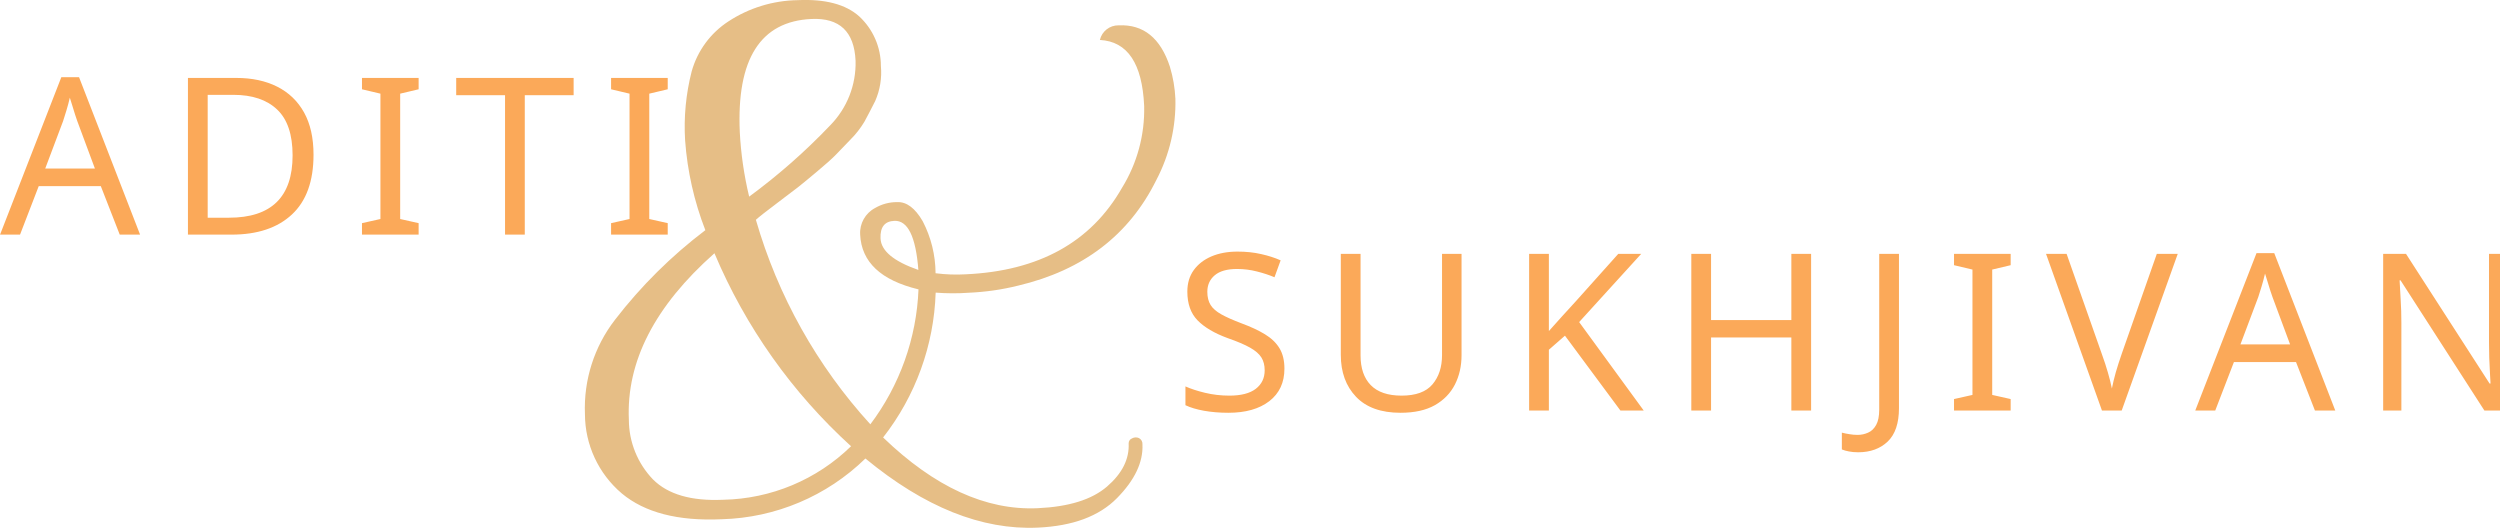
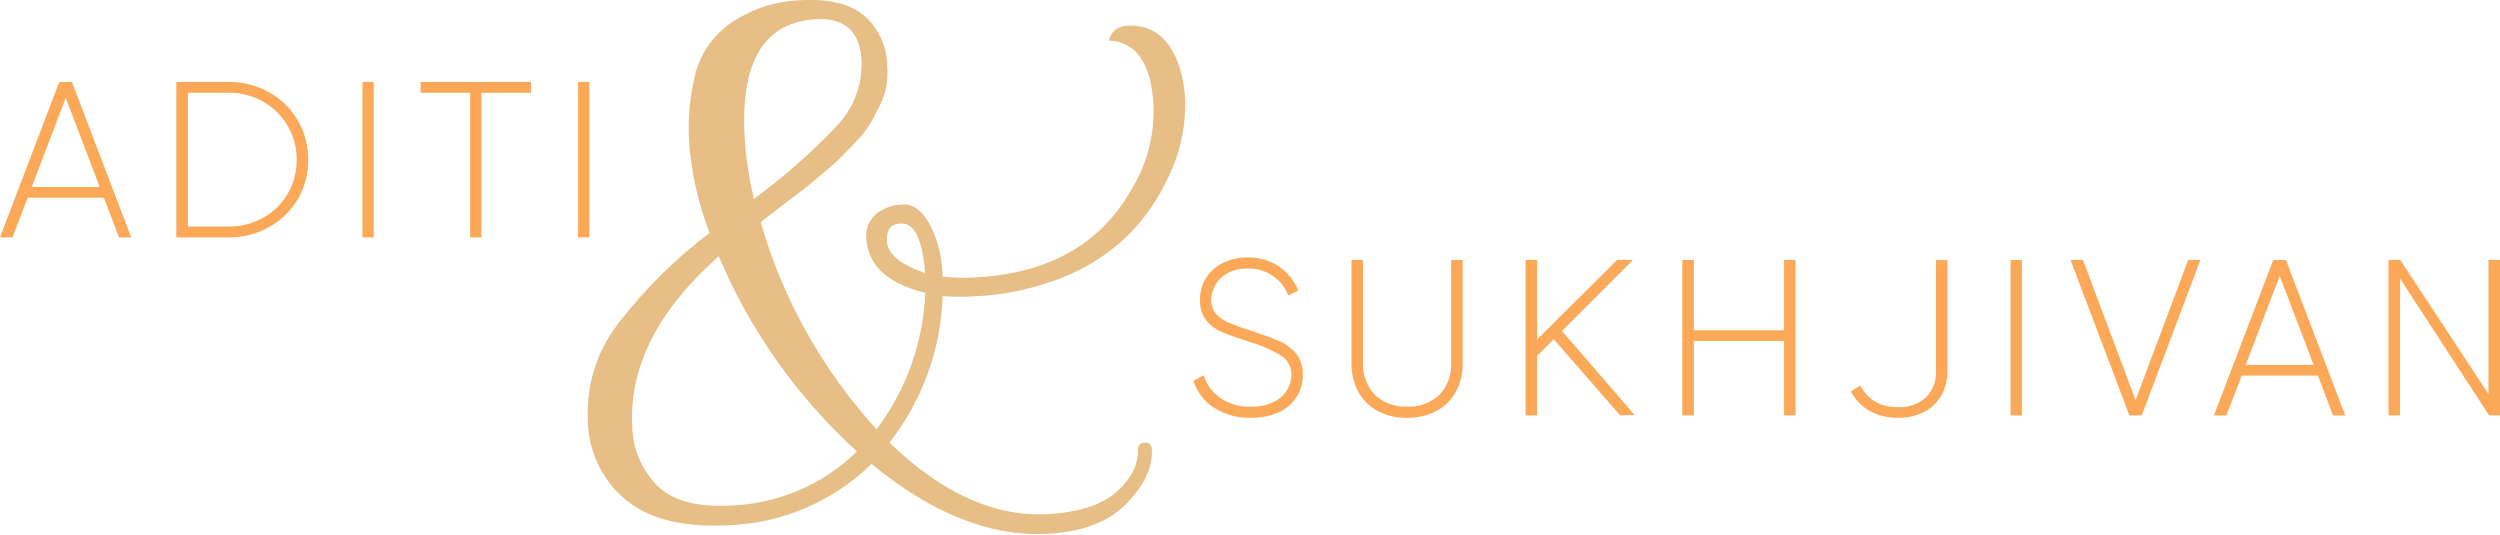
- <svg xmlns="http://www.w3.org/2000/svg" width="330.324" height="69.743" viewBox="0 0 330.324 69.743">
+ <svg xmlns="http://www.w3.org/2000/svg" width="326.473" height="69.743" viewBox="0 0 326.473 69.743">
  <defs>
    <linearGradient id="linear-gradient" x1="1.698" y1="-4.015" x2="2.721" y2="-4.015" gradientUnits="objectBoundingBox">
      <stop offset="0" stop-color="#d38b27" />
      <stop offset="0.101" stop-color="#d68e2c" />
      <stop offset="0.233" stop-color="#e0993d" />
      <stop offset="0.383" stop-color="#efab58" />
      <stop offset="0.5" stop-color="#ffbd73" />
      <stop offset="0.585" stop-color="#fab76d" />
      <stop offset="0.69" stop-color="#efa85e" />
      <stop offset="0.806" stop-color="#db9045" />
      <stop offset="0.928" stop-color="#c06d22" />
      <stop offset="1" stop-color="#ae560b" />
    </linearGradient>
  </defs>
-   <g id="Group_39" data-name="Group 39" transform="translate(-65.021)">
+   <g id="Group_39" data-name="Group 39" transform="translate(-65.552)">
    <g id="Group_16" data-name="Group 16" transform="translate(142.289)" opacity="0.559">
      <path id="Path_55" data-name="Path 55" d="M198.729,190.035q-.38-8.432-5.851-8.72a2.5,2.5,0,0,1,2.482-1.932q4.909-.222,6.771,5.469a17.55,17.55,0,0,1,.726,4.246,21.958,21.958,0,0,1-2.51,10.7q-5.393,10.94-18.3,13.983a32.685,32.685,0,0,1-6.43.93,29.632,29.632,0,0,1-4.437-.011,32.747,32.747,0,0,1-6.945,19.138q10.176,9.809,20.425,9.346,6.186-.28,9.176-2.873t2.843-5.692a.69.69,0,0,1,.451-.662,1.011,1.011,0,0,1,.907-.041.862.862,0,0,1,.466.834q.161,3.523-3.369,7.106t-10.465,3.894q-11.1.5-22.77-9.133a28.266,28.266,0,0,1-19,8.026q-8.645.39-13.2-3.417a13.77,13.77,0,0,1-4.859-10.476,19.1,19.1,0,0,1,3.982-12.479,63.364,63.364,0,0,1,11.926-11.823,40.87,40.87,0,0,1-2.673-11.862,29.431,29.431,0,0,1,.87-9.131,11.612,11.612,0,0,1,4.835-6.582,17.2,17.2,0,0,1,9.18-2.819q5.441-.248,8.119,2.145a8.934,8.934,0,0,1,2.864,6.556,9.376,9.376,0,0,1-.754,4.633q-.886,1.753-1.429,2.74a12.1,12.1,0,0,1-1.818,2.329q-1.28,1.338-1.992,2.067t-2.469,2.2c-1.169.978-1.994,1.659-2.473,2.035s-1.431,1.1-2.845,2.162-2.325,1.781-2.738,2.155A68.138,68.138,0,0,0,162.55,232.1a31.708,31.708,0,0,0,6.361-17.829q-7.459-1.8-7.708-7.246a3.714,3.714,0,0,1,1.981-3.511,5.689,5.689,0,0,1,2.905-.774c1.246-.058,2.37.786,3.378,2.521a15.092,15.092,0,0,1,1.7,6.877,21.619,21.619,0,0,0,3.965.142q14.515-.654,20.662-11.417A19.678,19.678,0,0,0,198.729,190.035ZM143.1,242.069a24.883,24.883,0,0,0,16.9-7.072,72.521,72.521,0,0,1-18.049-25.5q-11.833,10.479-11.308,22.009a11.411,11.411,0,0,0,3.189,7.878Q136.8,242.352,143.1,242.069Zm11.679-63.526Q144.64,179,145.3,193.516a46.84,46.84,0,0,0,1.238,8.5,81.078,81.078,0,0,0,10.7-9.414,11.714,11.714,0,0,0,3.359-8.546Q160.333,178.29,154.784,178.543Zm10.938,26.672q-1.921.087-1.822,2.329.113,2.456,5,4.158Q168.387,205.1,165.722,205.215Z" transform="translate(-124.819 -176.035)" fill="url(#linear-gradient)" />
    </g>
-     <text id="ADITI" transform="translate(105.021 31)" fill="#fba959" font-size="29" font-family="THICCCBOI-Light, THICCCBOI" font-weight="300" letter-spacing="0.12em">
-       <tspan x="-39.991" y="0">ADITI</tspan>
-     </text>
-     <text id="SUKHJIVAN" transform="translate(307.345 54.243)" fill="#fba959" font-size="29" font-family="THICCCBOI-Light, THICCCBOI" font-weight="300" letter-spacing="0.12em">
-       <tspan x="-87.174" y="0">SUKHJIVAN</tspan>
-     </text>
+     <path id="Path_135" data-name="Path 135" d="M-22.33,0h-1.6L-25.9-5.191h-9.947l-2,5.191h-1.624l7.743-20.3h1.653Zm-8.555-18.212L-35.322-6.583h8.874ZM-9.57-20.3a10.488,10.488,0,0,1,5.22,1.334A9.917,9.917,0,0,1-.594-15.3,10,10,0,0,1,.783-10.121,9.844,9.844,0,0,1-.594-4.973,9.984,9.984,0,0,1-4.35-1.334,10.488,10.488,0,0,1-9.57,0h-6.873V-20.3Zm0,18.879A8.931,8.931,0,0,0-5.1-2.566,8.52,8.52,0,0,0-1.9-5.7,8.526,8.526,0,0,0-.725-10.121,8.6,8.6,0,0,0-1.9-14.558a8.6,8.6,0,0,0-3.2-3.161,8.844,8.844,0,0,0-4.466-1.16h-5.365V-1.421ZM7.859,0V-20.3H9.338V0ZM29.87-20.3v1.421H23.4V0H21.924V-18.879H15.457V-20.3ZM36.018,0V-20.3H37.5V0Z" transform="translate(105.021 31)" fill="#fba959" />
+     <path id="Path_136" data-name="Path 136" d="M-78.416.319A8.6,8.6,0,0,1-83.245-.986a6.4,6.4,0,0,1-2.682-3.509l1.305-.754a5.783,5.783,0,0,0,2.2,2.987,6.749,6.749,0,0,0,4,1.131,6.507,6.507,0,0,0,2.929-.594,4.147,4.147,0,0,0,1.769-1.566,3.978,3.978,0,0,0,.58-2.074,2.86,2.86,0,0,0-1.421-2.479,16.539,16.539,0,0,0-4.147-1.783q-2.349-.754-3.538-1.262A5.254,5.254,0,0,1-84.26-12.4a4.081,4.081,0,0,1-.826-2.682,5.178,5.178,0,0,1,.826-2.929,5.493,5.493,0,0,1,2.233-1.929,7.122,7.122,0,0,1,3.146-.682,7.03,7.03,0,0,1,4.1,1.175,7.177,7.177,0,0,1,2.537,3.117l-1.305.667a5.541,5.541,0,0,0-2.015-2.552,5.674,5.674,0,0,0-3.321-.957,5.272,5.272,0,0,0-2.566.58,4.119,4.119,0,0,0-1.609,1.508,3.8,3.8,0,0,0-.551,1.972,2.71,2.71,0,0,0,.652,1.885,4.49,4.49,0,0,0,1.61,1.131q.957.406,2.987,1.073,2.407.783,3.683,1.348a5.822,5.822,0,0,1,2.146,1.609,4.117,4.117,0,0,1,.87,2.726A5.3,5.3,0,0,1-72.5-2.349,5.465,5.465,0,0,1-74.878-.377,8.5,8.5,0,0,1-78.416.319ZM-52.287-20.3h1.508V-6.873a7.759,7.759,0,0,1-.884,3.77A6.2,6.2,0,0,1-54.2-.58a7.949,7.949,0,0,1-3.857.9A7.865,7.865,0,0,1-61.9-.58,6.217,6.217,0,0,1-64.424-3.1a7.759,7.759,0,0,1-.884-3.77V-20.3H-63.8V-6.873a5.727,5.727,0,0,0,1.508,4.147A5.6,5.6,0,0,0-58.058-1.16a5.662,5.662,0,0,0,4.277-1.552,5.748,5.748,0,0,0,1.494-4.161ZM-28.333-.058-30.218,0l-8.671-9.947-2.175,2.175V0h-1.508V-20.3h1.508V-9.918L-30.6-20.3h2.059l-9.28,9.28ZM-8.816-11.107V-20.3h1.508V0H-8.816V-9.715H-20.59V0H-22.1V-20.3h1.508v9.193ZM11.02-20.271h1.508V-5.858A6.358,6.358,0,0,1,11.7-2.552,5.481,5.481,0,0,1,9.41-.42,7.264,7.264,0,0,1,6.09.319a7.464,7.464,0,0,1-3.683-.87A6.3,6.3,0,0,1-.087-3.132l1.218-.754A5.784,5.784,0,0,0,3.19-1.725a5.916,5.916,0,0,0,2.929.653A5.11,5.11,0,0,0,9.657-2.291,4.535,4.535,0,0,0,11.02-5.858ZM20.764,0V-20.3h1.479V0ZM37.091-2l6.873-18.3h1.595L37.9,0H36.279L28.594-20.3h1.624ZM64.467,0h-1.6L60.9-5.191H50.953L48.952,0H47.328l7.743-20.3h1.653ZM55.912-18.212,51.475-6.583h8.874ZM83.172-2.784V-20.3H84.68V0H83.259L71.63-17.864V0H70.122V-20.3h1.537Z" transform="translate(307.345 54.243)" fill="#fba959" />
  </g>
</svg>
